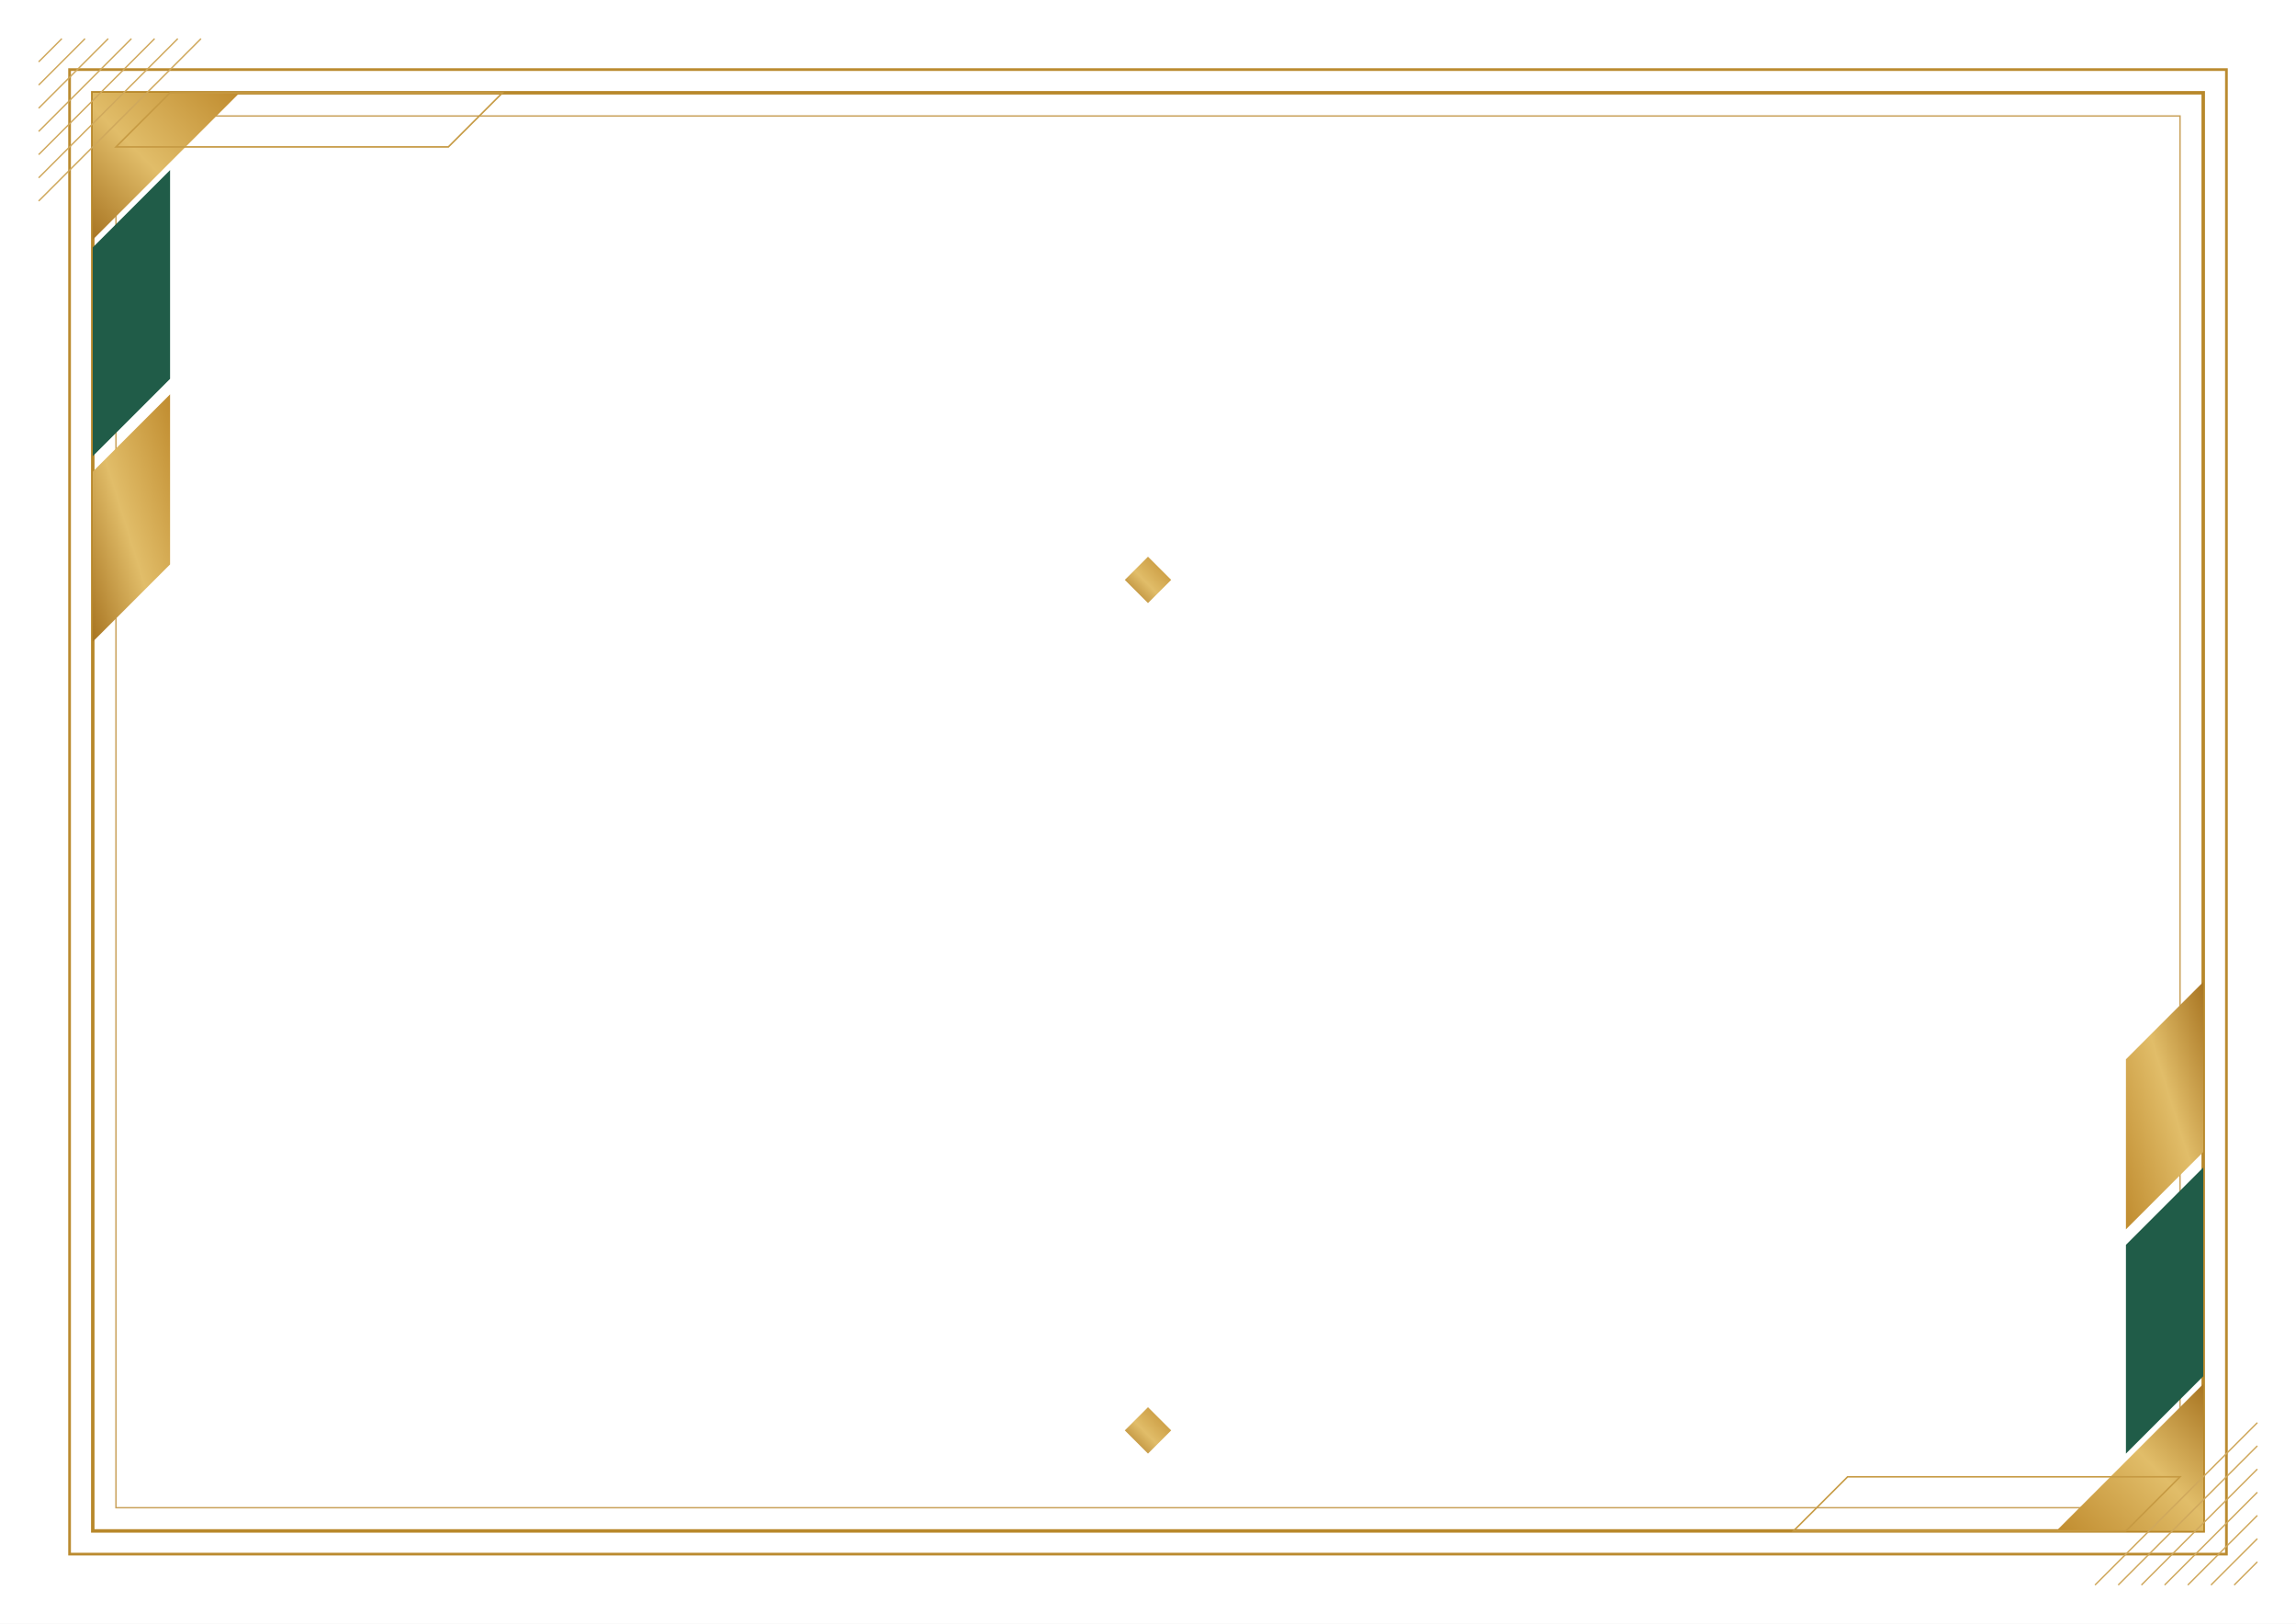
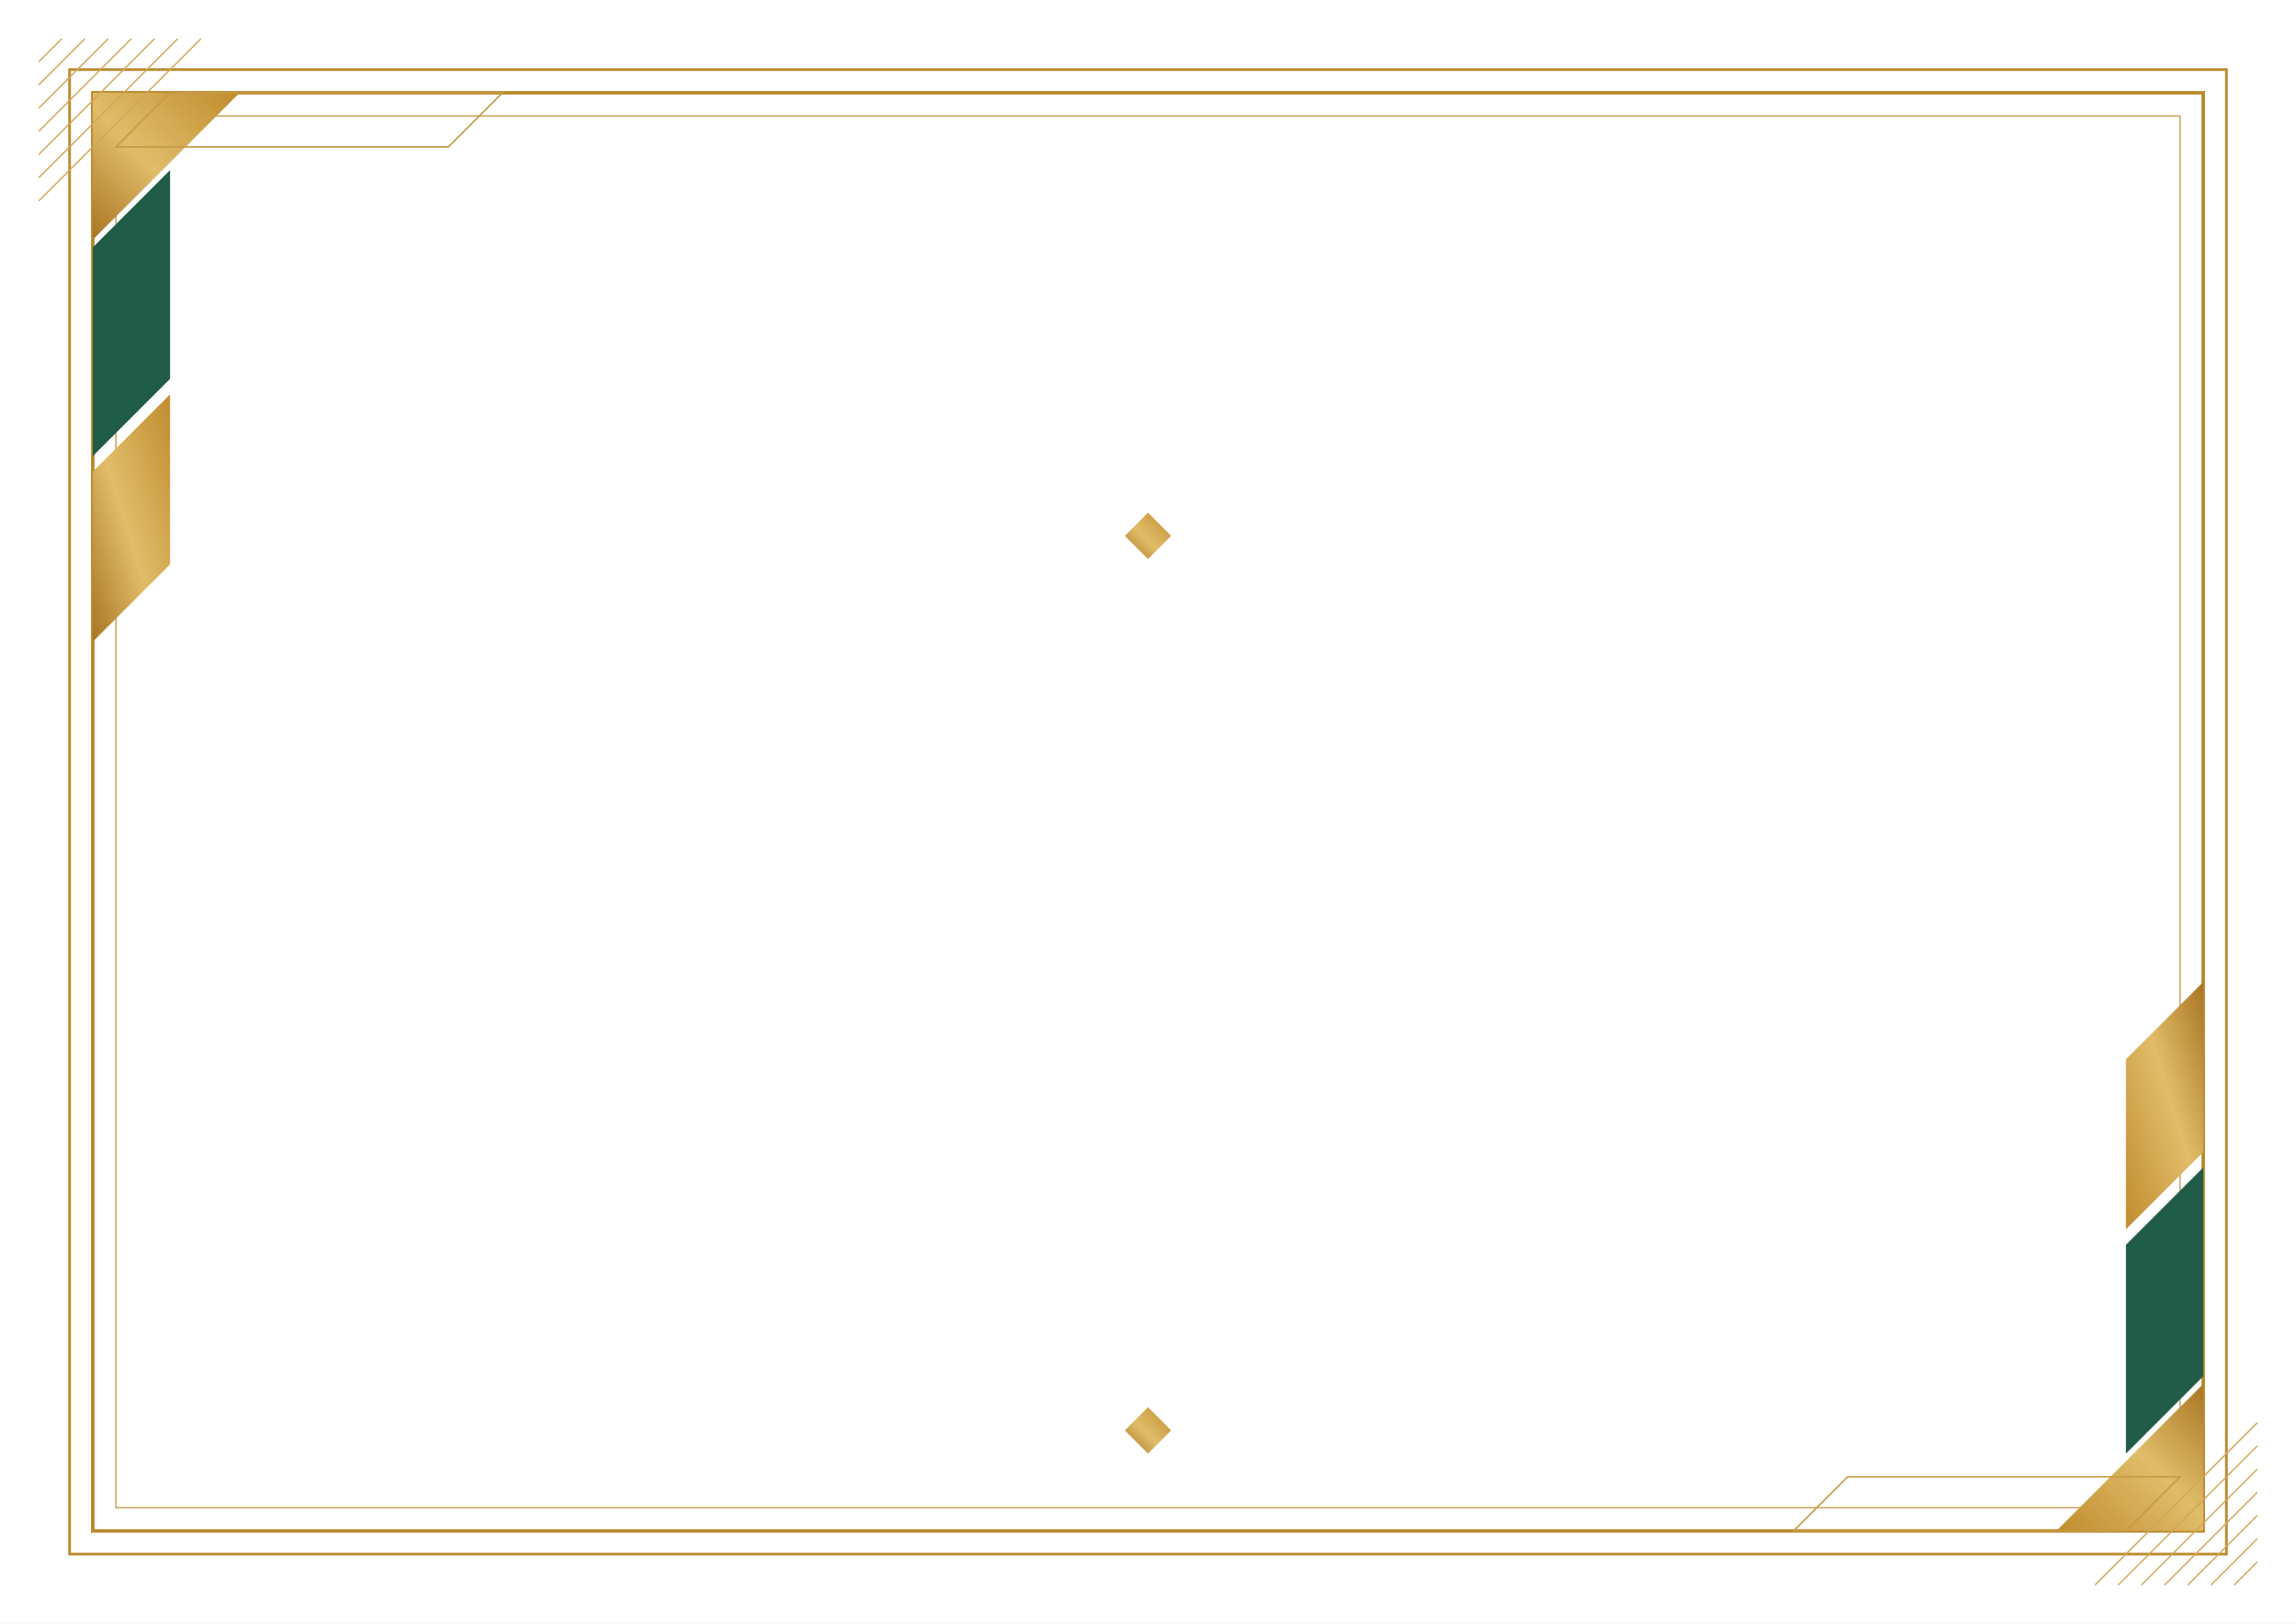
<svg xmlns="http://www.w3.org/2000/svg" width="297mm" height="210mm" viewBox="0 0 297 210">
  <rect width="297" height="210" fill="white" />
  <defs>
    <linearGradient id="gold" x1="0" y1="1" x2="1" y2="0">
      <stop stop-color="#a87522" />
      <stop offset=".45" stop-color="#e1bd69" />
      <stop offset="1" stop-color="#c08c2f" />
    </linearGradient>
  </defs>
  <rect x="9" y="9" width="279" height="192" fill="none" stroke="#bb8b30" stroke-width=".35" />
  <rect x="12" y="12" width="273" height="186" fill="none" stroke="#b8882b" stroke-width=".45" />
  <rect x="15" y="15" width="267" height="180" fill="none" stroke="#c9a15a" stroke-width=".18" />
  <g transform="translate(0 0) rotate(0)">
    <path d="M12 12H31L12 31Z" fill="url(#gold)" />
    <path d="M12 32L22 22V49L12 59Z" fill="#205c48" />
    <path d="M12 61L22 51V73L12 83Z" fill="url(#gold)" />
    <path d="M22 12H65L58 19H15Z" fill="none" stroke="#c69a43" stroke-width=".2" />
    <path d="M8 5L5 8" stroke="#cfa85c" stroke-width=".18" />
    <path d="M11 5L5 11" stroke="#cfa85c" stroke-width=".18" />
    <path d="M14 5L5 14" stroke="#cfa85c" stroke-width=".18" />
    <path d="M17 5L5 17" stroke="#cfa85c" stroke-width=".18" />
    <path d="M20 5L5 20" stroke="#cfa85c" stroke-width=".18" />
    <path d="M23 5L5 23" stroke="#cfa85c" stroke-width=".18" />
    <path d="M26 5L5 26" stroke="#cfa85c" stroke-width=".18" />
  </g>
  <g transform="translate(297 210) rotate(180)">
    <path d="M12 12H31L12 31Z" fill="url(#gold)" />
    <path d="M12 32L22 22V49L12 59Z" fill="#205c48" />
    <path d="M12 61L22 51V73L12 83Z" fill="url(#gold)" />
    <path d="M22 12H65L58 19H15Z" fill="none" stroke="#c69a43" stroke-width=".2" />
    <path d="M8 5L5 8" stroke="#cfa85c" stroke-width=".18" />
    <path d="M11 5L5 11" stroke="#cfa85c" stroke-width=".18" />
    <path d="M14 5L5 14" stroke="#cfa85c" stroke-width=".18" />
    <path d="M17 5L5 17" stroke="#cfa85c" stroke-width=".18" />
    <path d="M20 5L5 20" stroke="#cfa85c" stroke-width=".18" />
    <path d="M23 5L5 23" stroke="#cfa85c" stroke-width=".18" />
    <path d="M26 5L5 26" stroke="#cfa85c" stroke-width=".18" />
  </g>
-   <path d="M145.5 75l3-3 3 3-3 3Z" fill="url(#gold)" />
+   <path d="M145.5 69.3l3-3 3 3-3 3Z" fill="url(#gold)" />
  <path d="M145.5 185l3-3 3 3-3 3Z" fill="url(#gold)" />
</svg>
